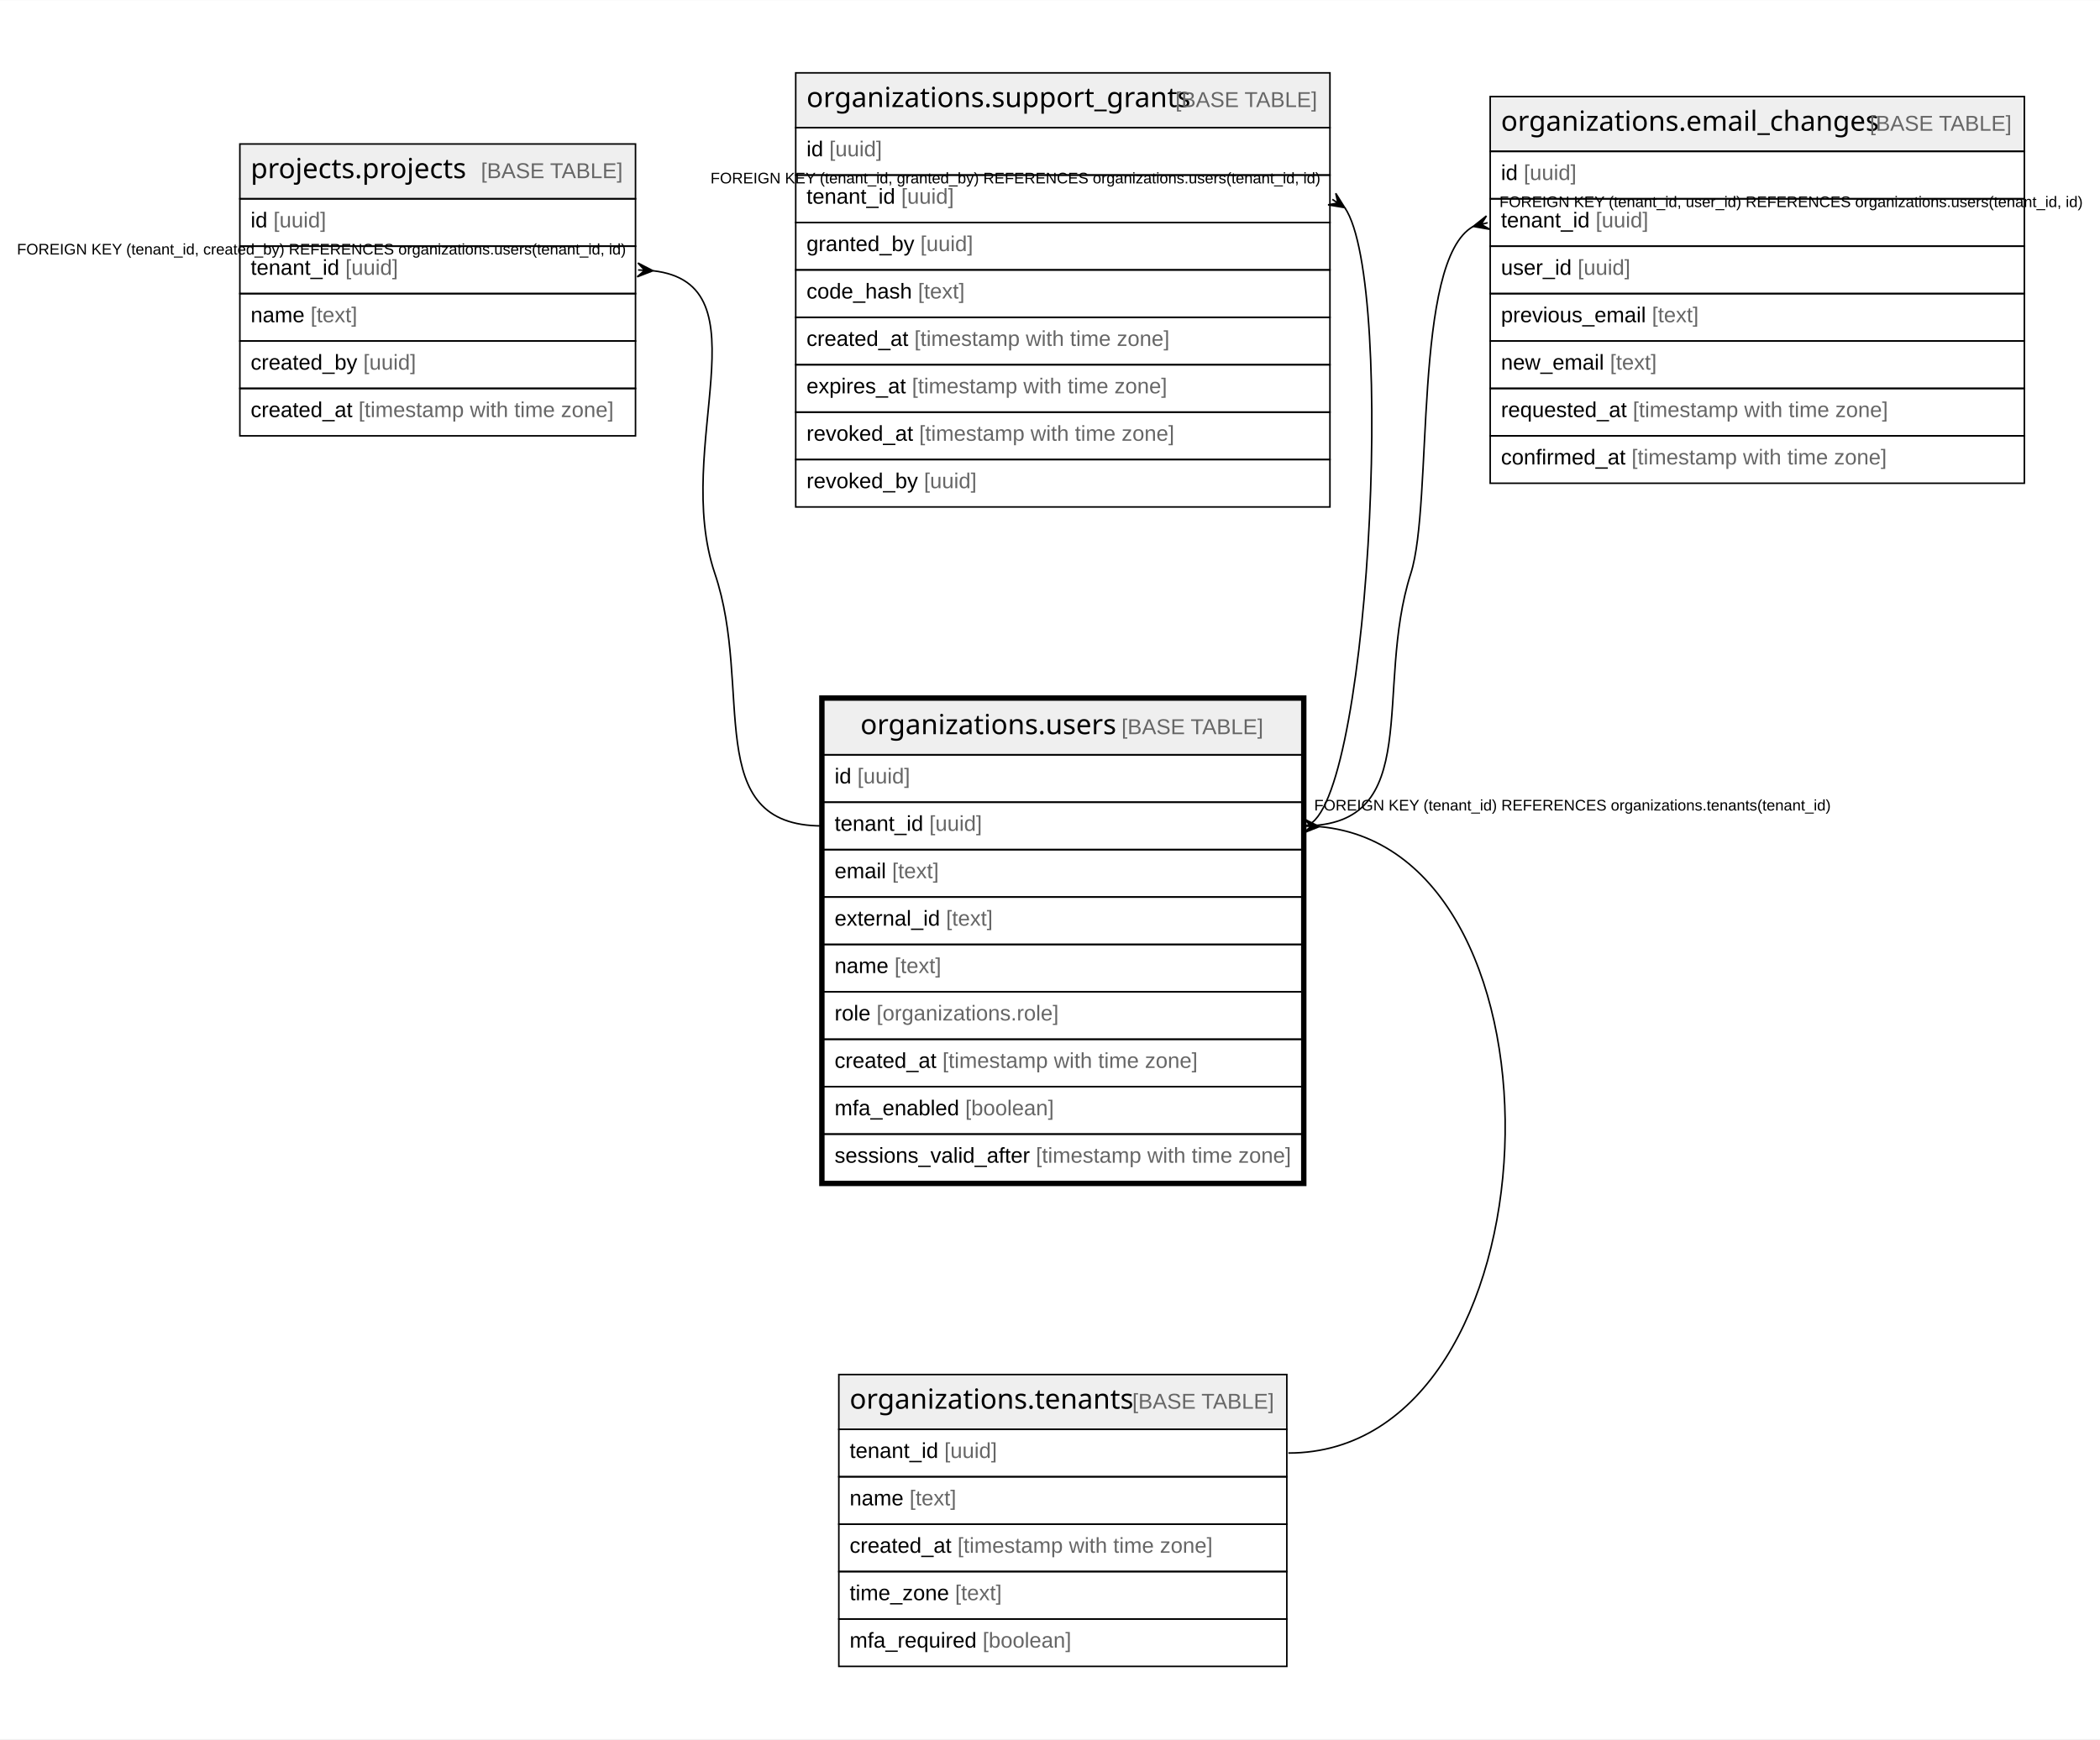
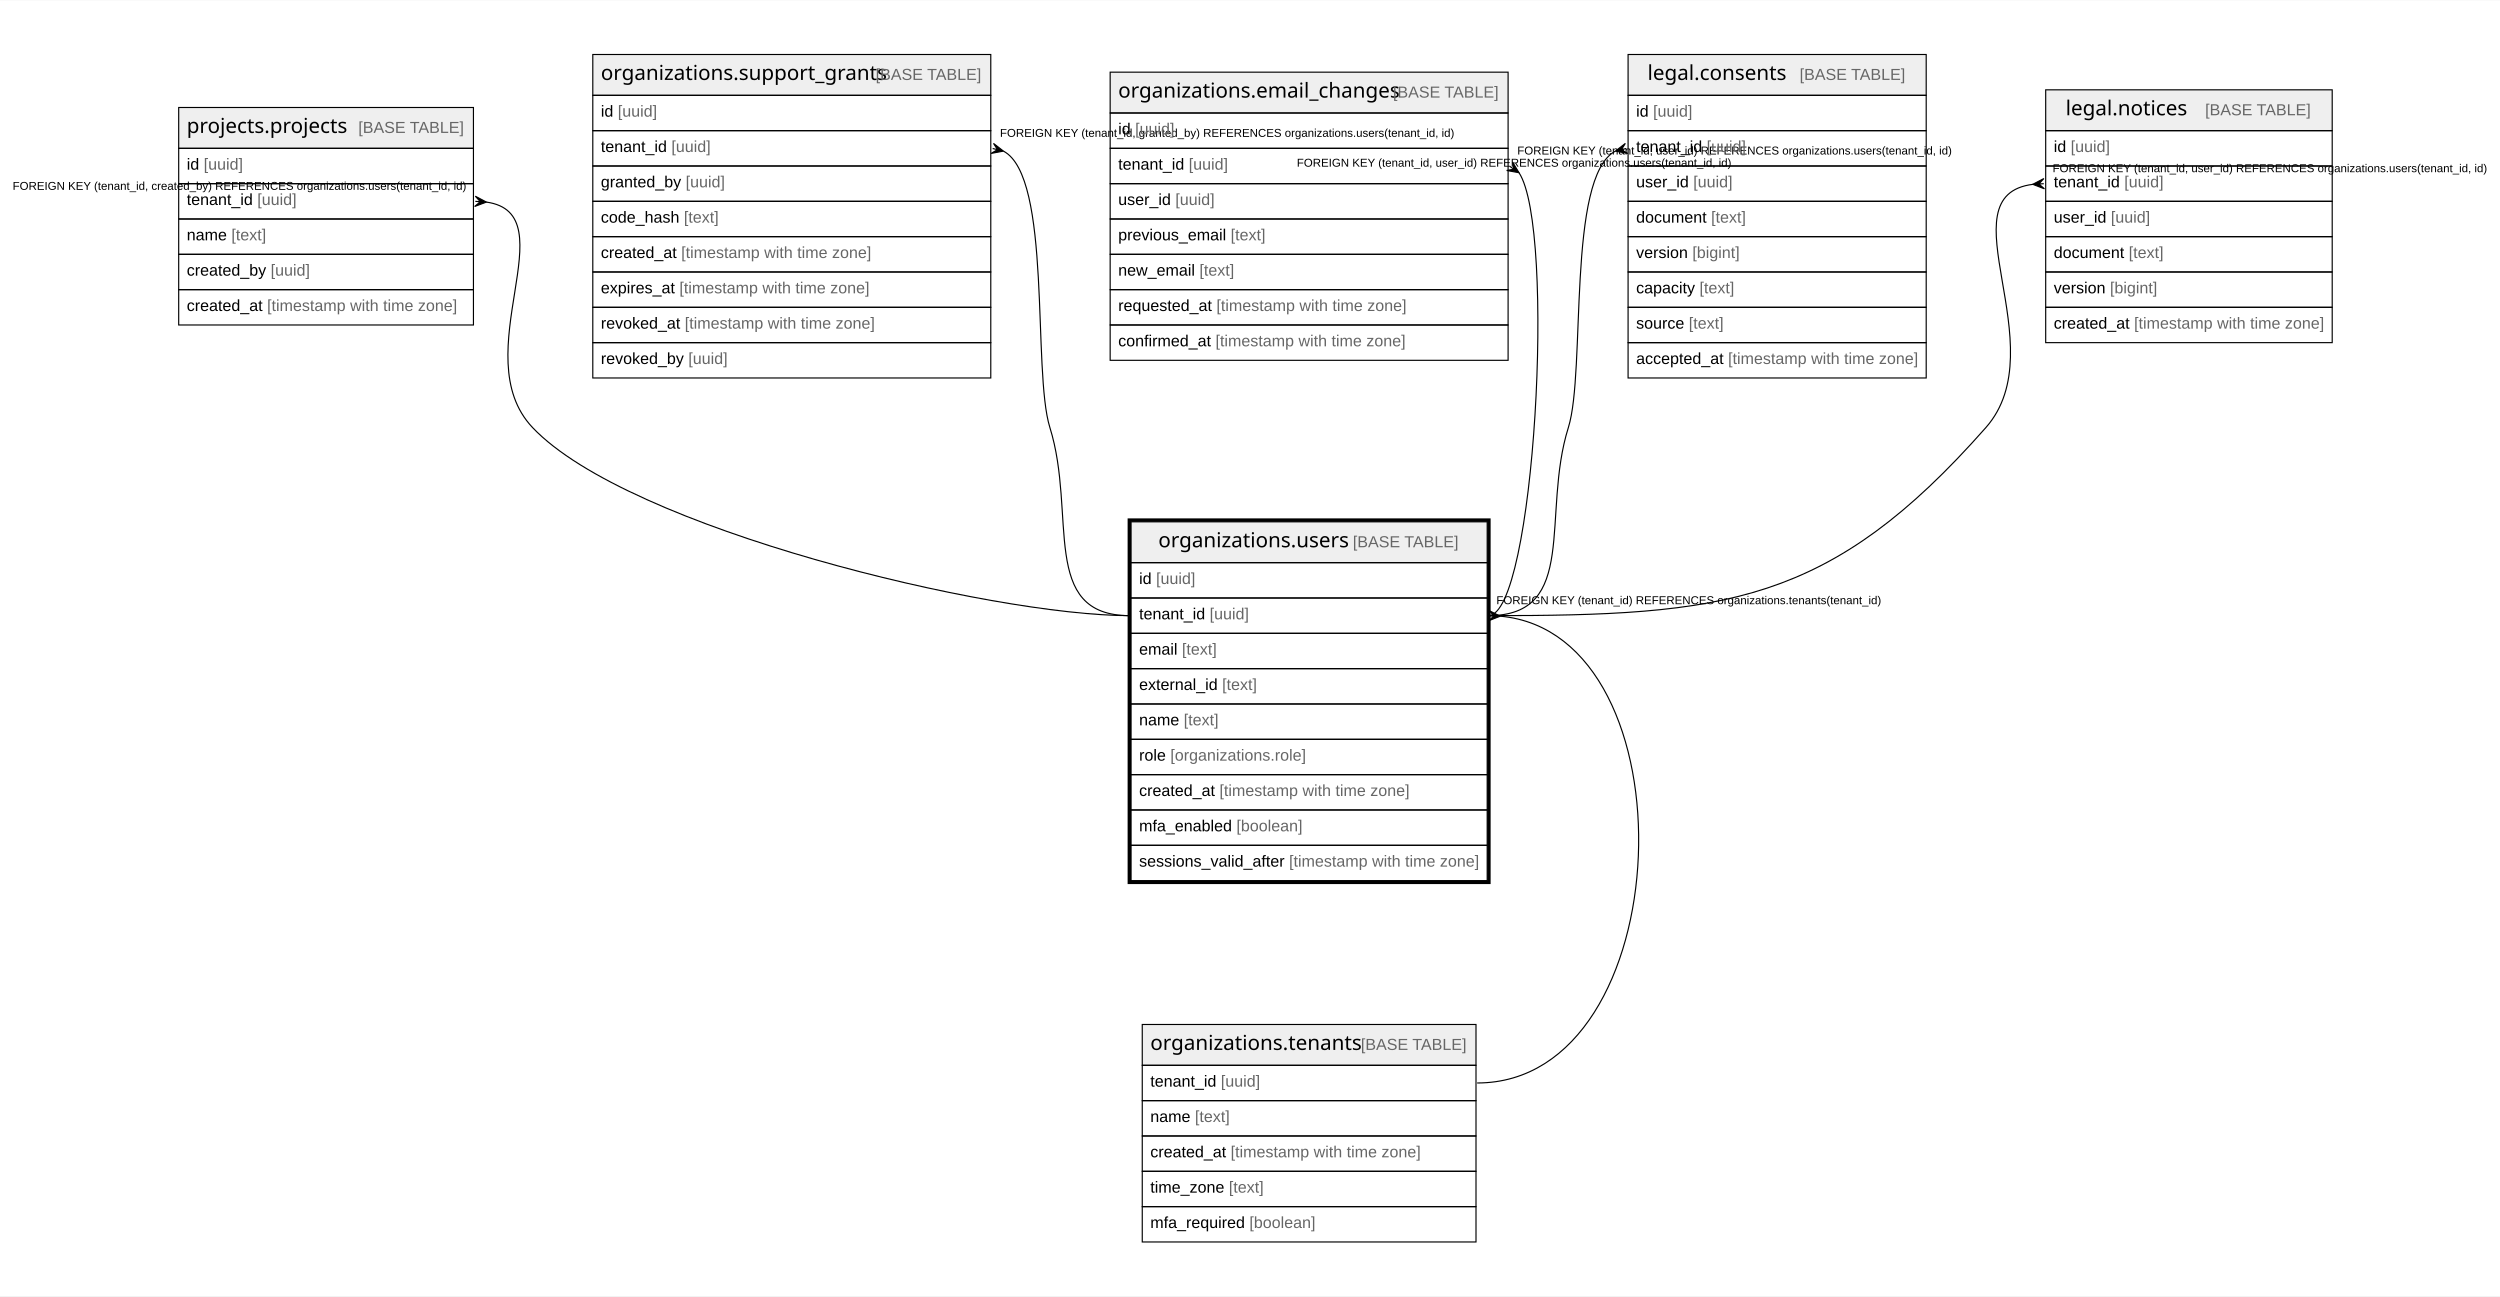
- <svg xmlns="http://www.w3.org/2000/svg" width="1364pt" height="1130pt" viewBox="0.00 0.00 1363.84 1129.60">
+ <svg xmlns="http://www.w3.org/2000/svg" width="2179pt" height="1130pt" viewBox="0.00 0.00 2179.42 1129.60">
  <g id="graph0" class="graph" transform="scale(1 1) rotate(0) translate(4 1125.6)">
-     <polygon fill="white" stroke="none" points="-4,4 -4,-1125.6 1359.84,-1125.6 1359.84,4 -4,4" />
+     <polygon fill="white" stroke="none" points="-4,4 -4,-1125.6 2175.42,-1125.6 2175.42,4 -4,4" />
    <g id="node1" class="node">
-       <polygon fill="#efefef" stroke="none" points="531.02,-635.4 531.02,-671 841.48,-671 841.48,-635.4 531.02,-635.4" />
-       <polygon fill="none" stroke="black" points="531.02,-635.4 531.02,-671 841.48,-671 841.48,-635.4 531.02,-635.4" />
-       <text text-anchor="start" x="554.78" y="-648.8" font-family="Arial Bold" font-size="18.00">organizations.users</text>
-       <text text-anchor="start" x="693.24" y="-648.8" font-family="Arial" font-size="14.00">    </text>
-       <text text-anchor="start" x="724.36" y="-648.8" font-family="Arial" font-size="14.00" fill="#666666">[BASE TABLE]</text>
-       <polygon fill="none" stroke="black" points="531.02,-604.6 531.02,-635.4 841.48,-635.4 841.48,-604.6 531.02,-604.6" />
-       <text text-anchor="start" x="538.02" y="-616.8" font-family="Arial" font-size="14.00">id </text>
-       <text text-anchor="start" x="552.81" y="-616.8" font-family="Arial" font-size="14.00" fill="#666666">[uuid]</text>
-       <polygon fill="none" stroke="black" points="531.02,-573.8 531.02,-604.6 841.48,-604.6 841.48,-573.8 531.02,-573.8" />
-       <text text-anchor="start" x="538.02" y="-586" font-family="Arial" font-size="14.00">tenant_id </text>
-       <text text-anchor="start" x="599.52" y="-586" font-family="Arial" font-size="14.00" fill="#666666">[uuid]</text>
-       <polygon fill="none" stroke="black" points="531.02,-543 531.02,-573.8 841.48,-573.8 841.48,-543 531.02,-543" />
-       <text text-anchor="start" x="538.02" y="-555.2" font-family="Arial" font-size="14.00">email </text>
-       <text text-anchor="start" x="575.37" y="-555.2" font-family="Arial" font-size="14.00" fill="#666666">[text]</text>
-       <polygon fill="none" stroke="black" points="531.02,-512.2 531.02,-543 841.48,-543 841.48,-512.2 531.02,-512.2" />
-       <text text-anchor="start" x="538.02" y="-524.4" font-family="Arial" font-size="14.00">external_id </text>
-       <text text-anchor="start" x="610.4" y="-524.4" font-family="Arial" font-size="14.00" fill="#666666">[text]</text>
-       <polygon fill="none" stroke="black" points="531.02,-481.4 531.02,-512.2 841.48,-512.2 841.48,-481.4 531.02,-481.4" />
-       <text text-anchor="start" x="538.02" y="-493.6" font-family="Arial" font-size="14.00">name </text>
-       <text text-anchor="start" x="576.93" y="-493.6" font-family="Arial" font-size="14.00" fill="#666666">[text]</text>
-       <polygon fill="none" stroke="black" points="531.02,-450.6 531.02,-481.4 841.48,-481.4 841.48,-450.6 531.02,-450.6" />
-       <text text-anchor="start" x="538.02" y="-462.8" font-family="Arial" font-size="14.00">role </text>
-       <text text-anchor="start" x="565.26" y="-462.8" font-family="Arial" font-size="14.00" fill="#666666">[organizations.role]</text>
-       <polygon fill="none" stroke="black" points="531.02,-419.8 531.02,-450.6 841.48,-450.6 841.48,-419.8 531.02,-419.8" />
-       <text text-anchor="start" x="538.02" y="-432" font-family="Arial" font-size="14.00">created_at </text>
-       <text text-anchor="start" x="608.07" y="-432" font-family="Arial" font-size="14.00" fill="#666666">[timestamp with time zone]</text>
-       <polygon fill="none" stroke="black" points="531.02,-389 531.02,-419.8 841.48,-419.8 841.48,-389 531.02,-389" />
-       <text text-anchor="start" x="538.02" y="-401.2" font-family="Arial" font-size="14.00">mfa_enabled </text>
-       <text text-anchor="start" x="622.86" y="-401.2" font-family="Arial" font-size="14.00" fill="#666666">[boolean]</text>
-       <polygon fill="none" stroke="black" points="531.02,-358.2 531.02,-389 841.48,-389 841.48,-358.2 531.02,-358.2" />
-       <text text-anchor="start" x="538.02" y="-370.4" font-family="Arial" font-size="14.00">sessions_valid_after </text>
-       <text text-anchor="start" x="668.76" y="-370.4" font-family="Arial" font-size="14.00" fill="#666666">[timestamp with time zone]</text>
-       <polygon fill="none" stroke="black" stroke-width="3" points="529.52,-356.7 529.52,-672.5 842.98,-672.5 842.98,-356.7 529.52,-356.7" />
-     </g>
-     <g id="node5" class="node">
-       <polygon fill="#efefef" stroke="none" points="540.78,-197.2 540.78,-232.8 831.73,-232.8 831.73,-197.2 540.78,-197.2" />
-       <polygon fill="none" stroke="black" points="540.78,-197.2 540.78,-232.8 831.73,-232.8 831.73,-197.2 540.78,-197.2" />
-       <text text-anchor="start" x="547.78" y="-210.6" font-family="Arial Bold" font-size="18.00">organizations.tenants</text>
-       <text text-anchor="start" x="700.24" y="-210.6" font-family="Arial" font-size="14.00">    </text>
-       <text text-anchor="start" x="731.35" y="-210.6" font-family="Arial" font-size="14.00" fill="#666666">[BASE TABLE]</text>
-       <polygon fill="none" stroke="black" points="540.78,-166.4 540.78,-197.2 831.73,-197.2 831.73,-166.4 540.78,-166.4" />
-       <text text-anchor="start" x="547.78" y="-178.6" font-family="Arial" font-size="14.00">tenant_id </text>
-       <text text-anchor="start" x="609.28" y="-178.6" font-family="Arial" font-size="14.00" fill="#666666">[uuid]</text>
-       <polygon fill="none" stroke="black" points="540.78,-135.6 540.78,-166.4 831.73,-166.4 831.73,-135.6 540.78,-135.6" />
-       <text text-anchor="start" x="547.78" y="-147.8" font-family="Arial" font-size="14.00">name </text>
-       <text text-anchor="start" x="586.69" y="-147.8" font-family="Arial" font-size="14.00" fill="#666666">[text]</text>
-       <polygon fill="none" stroke="black" points="540.78,-104.8 540.78,-135.6 831.73,-135.6 831.73,-104.8 540.78,-104.8" />
-       <text text-anchor="start" x="547.78" y="-117" font-family="Arial" font-size="14.00">created_at </text>
-       <text text-anchor="start" x="617.83" y="-117" font-family="Arial" font-size="14.00" fill="#666666">[timestamp with time zone]</text>
-       <polygon fill="none" stroke="black" points="540.78,-74 540.78,-104.8 831.73,-104.8 831.73,-74 540.78,-74" />
-       <text text-anchor="start" x="547.78" y="-86.2" font-family="Arial" font-size="14.00">time_zone </text>
-       <text text-anchor="start" x="616.26" y="-86.2" font-family="Arial" font-size="14.00" fill="#666666">[text]</text>
-       <polygon fill="none" stroke="black" points="540.78,-43.2 540.78,-74 831.73,-74 831.73,-43.2 540.78,-43.2" />
-       <text text-anchor="start" x="547.78" y="-55.4" font-family="Arial" font-size="14.00">mfa_required </text>
-       <text text-anchor="start" x="634.16" y="-55.4" font-family="Arial" font-size="14.00" fill="#666666">[boolean]</text>
-     </g>
-     <g id="edge4" class="edge">
-       <path fill="none" stroke="black" d="M852.88,-588.74C1023.16,-573.44 1010.31,-181.8 832.73,-181.8" />
-       <polygon fill="black" stroke="black" points="852.81,-588.74 842.62,-584.69 847.48,-588.98 843.15,-589.17 843.15,-589.17 843.15,-589.17 847.48,-588.98 843.02,-593.68 852.81,-588.74" />
-       <text text-anchor="start" x="849.48" y="-599.2" font-family="Arial" font-size="10.00">FOREIGN KEY (tenant_id) REFERENCES organizations.tenants(tenant_id)</text>
+       <polygon fill="#efefef" stroke="none" points="982.02,-635.4 982.02,-671 1292.48,-671 1292.48,-635.4 982.02,-635.4" />
+       <polygon fill="none" stroke="black" points="982.02,-635.4 982.02,-671 1292.48,-671 1292.48,-635.4 982.02,-635.4" />
+       <text text-anchor="start" x="1005.78" y="-648.8" font-family="Arial Bold" font-size="18.00">organizations.users</text>
+       <text text-anchor="start" x="1144.24" y="-648.8" font-family="Arial" font-size="14.00">    </text>
+       <text text-anchor="start" x="1175.36" y="-648.8" font-family="Arial" font-size="14.00" fill="#666666">[BASE TABLE]</text>
+       <polygon fill="none" stroke="black" points="982.02,-604.6 982.02,-635.4 1292.48,-635.4 1292.48,-604.6 982.02,-604.6" />
+       <text text-anchor="start" x="989.02" y="-616.8" font-family="Arial" font-size="14.00">id </text>
+       <text text-anchor="start" x="1003.81" y="-616.8" font-family="Arial" font-size="14.00" fill="#666666">[uuid]</text>
+       <polygon fill="none" stroke="black" points="982.02,-573.8 982.02,-604.6 1292.48,-604.6 1292.48,-573.8 982.02,-573.8" />
+       <text text-anchor="start" x="989.02" y="-586" font-family="Arial" font-size="14.00">tenant_id </text>
+       <text text-anchor="start" x="1050.52" y="-586" font-family="Arial" font-size="14.00" fill="#666666">[uuid]</text>
+       <polygon fill="none" stroke="black" points="982.02,-543 982.02,-573.8 1292.48,-573.8 1292.48,-543 982.02,-543" />
+       <text text-anchor="start" x="989.02" y="-555.2" font-family="Arial" font-size="14.00">email </text>
+       <text text-anchor="start" x="1026.37" y="-555.2" font-family="Arial" font-size="14.00" fill="#666666">[text]</text>
+       <polygon fill="none" stroke="black" points="982.02,-512.2 982.02,-543 1292.48,-543 1292.48,-512.2 982.02,-512.2" />
+       <text text-anchor="start" x="989.02" y="-524.4" font-family="Arial" font-size="14.00">external_id </text>
+       <text text-anchor="start" x="1061.4" y="-524.4" font-family="Arial" font-size="14.00" fill="#666666">[text]</text>
+       <polygon fill="none" stroke="black" points="982.02,-481.4 982.02,-512.2 1292.48,-512.2 1292.48,-481.4 982.02,-481.4" />
+       <text text-anchor="start" x="989.02" y="-493.6" font-family="Arial" font-size="14.00">name </text>
+       <text text-anchor="start" x="1027.93" y="-493.6" font-family="Arial" font-size="14.00" fill="#666666">[text]</text>
+       <polygon fill="none" stroke="black" points="982.02,-450.6 982.02,-481.4 1292.48,-481.4 1292.48,-450.6 982.02,-450.6" />
+       <text text-anchor="start" x="989.02" y="-462.8" font-family="Arial" font-size="14.00">role </text>
+       <text text-anchor="start" x="1016.26" y="-462.8" font-family="Arial" font-size="14.00" fill="#666666">[organizations.role]</text>
+       <polygon fill="none" stroke="black" points="982.02,-419.8 982.02,-450.6 1292.48,-450.6 1292.48,-419.8 982.02,-419.8" />
+       <text text-anchor="start" x="989.02" y="-432" font-family="Arial" font-size="14.00">created_at </text>
+       <text text-anchor="start" x="1059.07" y="-432" font-family="Arial" font-size="14.00" fill="#666666">[timestamp with time zone]</text>
+       <polygon fill="none" stroke="black" points="982.02,-389 982.02,-419.8 1292.48,-419.8 1292.48,-389 982.02,-389" />
+       <text text-anchor="start" x="989.02" y="-401.2" font-family="Arial" font-size="14.00">mfa_enabled </text>
+       <text text-anchor="start" x="1073.86" y="-401.2" font-family="Arial" font-size="14.00" fill="#666666">[boolean]</text>
+       <polygon fill="none" stroke="black" points="982.02,-358.2 982.02,-389 1292.48,-389 1292.48,-358.2 982.02,-358.2" />
+       <text text-anchor="start" x="989.02" y="-370.4" font-family="Arial" font-size="14.00">sessions_valid_after </text>
+       <text text-anchor="start" x="1119.76" y="-370.4" font-family="Arial" font-size="14.00" fill="#666666">[timestamp with time zone]</text>
+       <polygon fill="none" stroke="black" stroke-width="3" points="980.52,-356.7 980.52,-672.5 1293.98,-672.5 1293.98,-356.7 980.52,-356.7" />
+     </g>
+     <g id="node7" class="node">
+       <polygon fill="#efefef" stroke="none" points="991.78,-197.2 991.78,-232.8 1282.73,-232.8 1282.73,-197.2 991.78,-197.2" />
+       <polygon fill="none" stroke="black" points="991.78,-197.2 991.78,-232.8 1282.73,-232.8 1282.73,-197.2 991.78,-197.2" />
+       <text text-anchor="start" x="998.78" y="-210.6" font-family="Arial Bold" font-size="18.00">organizations.tenants</text>
+       <text text-anchor="start" x="1151.24" y="-210.6" font-family="Arial" font-size="14.00">    </text>
+       <text text-anchor="start" x="1182.35" y="-210.6" font-family="Arial" font-size="14.00" fill="#666666">[BASE TABLE]</text>
+       <polygon fill="none" stroke="black" points="991.78,-166.4 991.78,-197.2 1282.73,-197.2 1282.73,-166.4 991.78,-166.4" />
+       <text text-anchor="start" x="998.78" y="-178.6" font-family="Arial" font-size="14.00">tenant_id </text>
+       <text text-anchor="start" x="1060.28" y="-178.6" font-family="Arial" font-size="14.00" fill="#666666">[uuid]</text>
+       <polygon fill="none" stroke="black" points="991.78,-135.6 991.78,-166.4 1282.73,-166.4 1282.73,-135.6 991.78,-135.6" />
+       <text text-anchor="start" x="998.78" y="-147.8" font-family="Arial" font-size="14.00">name </text>
+       <text text-anchor="start" x="1037.69" y="-147.8" font-family="Arial" font-size="14.00" fill="#666666">[text]</text>
+       <polygon fill="none" stroke="black" points="991.78,-104.8 991.78,-135.6 1282.73,-135.6 1282.73,-104.8 991.78,-104.8" />
+       <text text-anchor="start" x="998.78" y="-117" font-family="Arial" font-size="14.00">created_at </text>
+       <text text-anchor="start" x="1068.83" y="-117" font-family="Arial" font-size="14.00" fill="#666666">[timestamp with time zone]</text>
+       <polygon fill="none" stroke="black" points="991.78,-74 991.78,-104.8 1282.73,-104.8 1282.73,-74 991.78,-74" />
+       <text text-anchor="start" x="998.78" y="-86.2" font-family="Arial" font-size="14.00">time_zone </text>
+       <text text-anchor="start" x="1067.26" y="-86.2" font-family="Arial" font-size="14.00" fill="#666666">[text]</text>
+       <polygon fill="none" stroke="black" points="991.78,-43.2 991.78,-74 1282.73,-74 1282.73,-43.2 991.78,-43.2" />
+       <text text-anchor="start" x="998.78" y="-55.4" font-family="Arial" font-size="14.00">mfa_required </text>
+       <text text-anchor="start" x="1085.16" y="-55.4" font-family="Arial" font-size="14.00" fill="#666666">[boolean]</text>
+     </g>
+     <g id="edge6" class="edge">
+       <path fill="none" stroke="black" d="M1303.88,-588.74C1474.16,-573.44 1461.31,-181.8 1283.73,-181.8" />
+       <polygon fill="black" stroke="black" points="1303.81,-588.74 1293.62,-584.69 1298.48,-588.98 1294.15,-589.17 1294.15,-589.17 1294.15,-589.17 1298.48,-588.98 1294.02,-593.68 1303.81,-588.74" />
+       <text text-anchor="start" x="1300.48" y="-599.2" font-family="Arial" font-size="10.00">FOREIGN KEY (tenant_id) REFERENCES organizations.tenants(tenant_id)</text>
    </g>
    <g id="node2" class="node">
      <polygon fill="#efefef" stroke="none" points="151.78,-996.6 151.78,-1032.2 408.73,-1032.2 408.73,-996.6 151.78,-996.6" />
      <polygon fill="none" stroke="black" points="151.78,-996.6 151.78,-1032.2 408.73,-1032.2 408.73,-996.6 151.78,-996.6" />
      <text text-anchor="start" x="158.78" y="-1010" font-family="Arial Bold" font-size="18.00">projects.projects</text>
      <text text-anchor="start" x="277.24" y="-1010" font-family="Arial" font-size="14.00">    </text>
      <text text-anchor="start" x="308.36" y="-1010" font-family="Arial" font-size="14.00" fill="#666666">[BASE TABLE]</text>
      <polygon fill="none" stroke="black" points="151.78,-965.8 151.78,-996.6 408.73,-996.6 408.73,-965.8 151.78,-965.8" />
      <text text-anchor="start" x="158.78" y="-978" font-family="Arial" font-size="14.00">id </text>
      <text text-anchor="start" x="173.57" y="-978" font-family="Arial" font-size="14.00" fill="#666666">[uuid]</text>
      <polygon fill="none" stroke="black" points="151.78,-935 151.78,-965.8 408.73,-965.8 408.73,-935 151.78,-935" />
      <text text-anchor="start" x="158.78" y="-947.2" font-family="Arial" font-size="14.00">tenant_id </text>
      <text text-anchor="start" x="220.28" y="-947.2" font-family="Arial" font-size="14.00" fill="#666666">[uuid]</text>
      <polygon fill="none" stroke="black" points="151.78,-904.2 151.78,-935 408.73,-935 408.73,-904.2 151.78,-904.2" />
      <text text-anchor="start" x="158.78" y="-916.4" font-family="Arial" font-size="14.00">name </text>
      <text text-anchor="start" x="197.69" y="-916.4" font-family="Arial" font-size="14.00" fill="#666666">[text]</text>
      <polygon fill="none" stroke="black" points="151.78,-873.4 151.78,-904.2 408.73,-904.2 408.73,-873.4 151.78,-873.4" />
      <text text-anchor="start" x="158.78" y="-885.6" font-family="Arial" font-size="14.00">created_by </text>
      <text text-anchor="start" x="231.94" y="-885.6" font-family="Arial" font-size="14.00" fill="#666666">[uuid]</text>
      <polygon fill="none" stroke="black" points="151.78,-842.6 151.78,-873.4 408.73,-873.4 408.73,-842.6 151.78,-842.6" />
      <text text-anchor="start" x="158.78" y="-854.8" font-family="Arial" font-size="14.00">created_at </text>
      <text text-anchor="start" x="228.83" y="-854.8" font-family="Arial" font-size="14.00" fill="#666666">[timestamp with time zone]</text>
    </g>
    <g id="edge1" class="edge">
-       <path fill="none" stroke="black" d="M420.07,-949.85C494.71,-941.3 432.42,-835.38 460.25,-753.2 485.66,-678.17 450.81,-589.2 530.02,-589.2" />
-       <polygon fill="black" stroke="black" points="420.05,-949.85 409.82,-945.89 414.72,-950.13 410.4,-950.36 410.4,-950.36 410.4,-950.36 414.72,-950.13 410.3,-954.88 420.05,-949.85" />
+       <path fill="none" stroke="black" d="M419.91,-949.75C492.1,-939.72 400.59,-816.19 460.25,-753.2 543.69,-665.11 859.69,-589.2 981.02,-589.2" />
+       <polygon fill="black" stroke="black" points="420.04,-949.74 409.77,-945.89 414.72,-950.08 410.4,-950.36 410.4,-950.36 410.4,-950.36 414.72,-950.08 410.35,-954.87 420.04,-949.74" />
      <text text-anchor="start" x="7" y="-960.4" font-family="Arial" font-size="10.00">FOREIGN KEY (tenant_id, created_by) REFERENCES organizations.users(tenant_id, id)</text>
    </g>
    <g id="node3" class="node">
      <polygon fill="#efefef" stroke="none" points="512.78,-1042.8 512.78,-1078.4 859.73,-1078.4 859.73,-1042.8 512.78,-1042.8" />
      <polygon fill="none" stroke="black" points="512.78,-1042.8 512.78,-1078.4 859.73,-1078.4 859.73,-1042.8 512.78,-1042.8" />
      <text text-anchor="start" x="519.78" y="-1056.2" font-family="Arial Bold" font-size="18.00">organizations.support_grants</text>
      <text text-anchor="start" x="728.24" y="-1056.2" font-family="Arial" font-size="14.00">    </text>
      <text text-anchor="start" x="759.36" y="-1056.2" font-family="Arial" font-size="14.00" fill="#666666">[BASE TABLE]</text>
      <polygon fill="none" stroke="black" points="512.78,-1012 512.78,-1042.8 859.73,-1042.8 859.73,-1012 512.78,-1012" />
      <text text-anchor="start" x="519.78" y="-1024.2" font-family="Arial" font-size="14.00">id </text>
      <text text-anchor="start" x="534.57" y="-1024.2" font-family="Arial" font-size="14.00" fill="#666666">[uuid]</text>
      <polygon fill="none" stroke="black" points="512.78,-981.2 512.78,-1012 859.73,-1012 859.73,-981.2 512.78,-981.2" />
      <text text-anchor="start" x="519.78" y="-993.4" font-family="Arial" font-size="14.00">tenant_id </text>
      <text text-anchor="start" x="581.28" y="-993.4" font-family="Arial" font-size="14.00" fill="#666666">[uuid]</text>
      <polygon fill="none" stroke="black" points="512.78,-950.4 512.78,-981.2 859.73,-981.2 859.73,-950.4 512.78,-950.4" />
      <text text-anchor="start" x="519.78" y="-962.6" font-family="Arial" font-size="14.00">granted_by </text>
      <text text-anchor="start" x="593.72" y="-962.6" font-family="Arial" font-size="14.00" fill="#666666">[uuid]</text>
      <polygon fill="none" stroke="black" points="512.78,-919.6 512.78,-950.4 859.73,-950.4 859.73,-919.6 512.78,-919.6" />
      <text text-anchor="start" x="519.78" y="-931.8" font-family="Arial" font-size="14.00">code_hash </text>
      <text text-anchor="start" x="592.17" y="-931.8" font-family="Arial" font-size="14.00" fill="#666666">[text]</text>
      <polygon fill="none" stroke="black" points="512.78,-888.8 512.78,-919.6 859.73,-919.6 859.73,-888.8 512.78,-888.8" />
      <text text-anchor="start" x="519.78" y="-901" font-family="Arial" font-size="14.00">created_at </text>
      <text text-anchor="start" x="589.83" y="-901" font-family="Arial" font-size="14.00" fill="#666666">[timestamp with time zone]</text>
      <polygon fill="none" stroke="black" points="512.78,-858 512.78,-888.8 859.73,-888.8 859.73,-858 512.78,-858" />
      <text text-anchor="start" x="519.78" y="-870.2" font-family="Arial" font-size="14.00">expires_at </text>
      <text text-anchor="start" x="588.26" y="-870.2" font-family="Arial" font-size="14.00" fill="#666666">[timestamp with time zone]</text>
      <polygon fill="none" stroke="black" points="512.78,-827.2 512.78,-858 859.73,-858 859.73,-827.2 512.78,-827.2" />
      <text text-anchor="start" x="519.78" y="-839.4" font-family="Arial" font-size="14.00">revoked_at </text>
      <text text-anchor="start" x="592.94" y="-839.4" font-family="Arial" font-size="14.00" fill="#666666">[timestamp with time zone]</text>
      <polygon fill="none" stroke="black" points="512.78,-796.4 512.78,-827.2 859.73,-827.2 859.73,-796.4 512.78,-796.4" />
      <text text-anchor="start" x="519.78" y="-808.6" font-family="Arial" font-size="14.00">revoked_by </text>
      <text text-anchor="start" x="596.05" y="-808.6" font-family="Arial" font-size="14.00" fill="#666666">[uuid]</text>
    </g>
    <g id="edge2" class="edge">
-       <path fill="none" stroke="black" d="M869.36,-990.84C903.34,-941.32 884.61,-589.2 842.48,-589.2" />
-       <polygon fill="black" stroke="black" points="869.32,-990.86 858.51,-992.67 864.89,-993.82 861.28,-996.23 861.28,-996.23 861.28,-996.23 864.89,-993.82 863.5,-1000.16 869.32,-990.86" />
-       <text text-anchor="start" x="457.44" y="-1006.6" font-family="Arial" font-size="10.00">FOREIGN KEY (tenant_id, granted_by) REFERENCES organizations.users(tenant_id, id)</text>
+       <path fill="none" stroke="black" d="M870.75,-994.17C913.32,-971.88 895.84,-802.42 911.25,-753.2 934.92,-677.61 901.81,-589.2 981.02,-589.2" />
+       <polygon fill="black" stroke="black" points="870.77,-994.17 859.99,-992.15 865.59,-995.42 861.38,-996.44 861.38,-996.44 861.38,-996.44 865.59,-995.42 862.11,-1000.9 870.77,-994.17" />
+       <text text-anchor="start" x="867.73" y="-1006.6" font-family="Arial" font-size="10.00">FOREIGN KEY (tenant_id, granted_by) REFERENCES organizations.users(tenant_id, id)</text>
    </g>
    <g id="node4" class="node">
      <polygon fill="#efefef" stroke="none" points="963.8,-1027.4 963.8,-1063 1310.71,-1063 1310.71,-1027.4 963.8,-1027.4" />
      <polygon fill="none" stroke="black" points="963.8,-1027.4 963.8,-1063 1310.71,-1063 1310.71,-1027.4 963.8,-1027.4" />
      <text text-anchor="start" x="970.8" y="-1040.8" font-family="Arial Bold" font-size="18.00">organizations.email_changes</text>
      <text text-anchor="start" x="1179.22" y="-1040.8" font-family="Arial" font-size="14.00">    </text>
      <text text-anchor="start" x="1210.34" y="-1040.8" font-family="Arial" font-size="14.00" fill="#666666">[BASE TABLE]</text>
      <polygon fill="none" stroke="black" points="963.8,-996.6 963.8,-1027.4 1310.71,-1027.4 1310.71,-996.6 963.8,-996.6" />
      <text text-anchor="start" x="970.8" y="-1008.8" font-family="Arial" font-size="14.00">id </text>
      <text text-anchor="start" x="985.58" y="-1008.8" font-family="Arial" font-size="14.00" fill="#666666">[uuid]</text>
      <polygon fill="none" stroke="black" points="963.8,-965.8 963.8,-996.6 1310.71,-996.6 1310.71,-965.8 963.8,-965.8" />
      <text text-anchor="start" x="970.8" y="-978" font-family="Arial" font-size="14.00">tenant_id </text>
      <text text-anchor="start" x="1032.29" y="-978" font-family="Arial" font-size="14.00" fill="#666666">[uuid]</text>
      <polygon fill="none" stroke="black" points="963.8,-935 963.8,-965.8 1310.71,-965.8 1310.71,-935 963.8,-935" />
      <text text-anchor="start" x="970.8" y="-947.2" font-family="Arial" font-size="14.00">user_id </text>
      <text text-anchor="start" x="1020.6" y="-947.2" font-family="Arial" font-size="14.00" fill="#666666">[uuid]</text>
      <polygon fill="none" stroke="black" points="963.8,-904.2 963.8,-935 1310.71,-935 1310.71,-904.2 963.8,-904.2" />
      <text text-anchor="start" x="970.8" y="-916.4" font-family="Arial" font-size="14.00">previous_email </text>
      <text text-anchor="start" x="1068.84" y="-916.4" font-family="Arial" font-size="14.00" fill="#666666">[text]</text>
      <polygon fill="none" stroke="black" points="963.8,-873.4 963.8,-904.2 1310.71,-904.2 1310.71,-873.4 963.8,-873.4" />
      <text text-anchor="start" x="970.8" y="-885.6" font-family="Arial" font-size="14.00">new_email </text>
      <text text-anchor="start" x="1041.61" y="-885.6" font-family="Arial" font-size="14.00" fill="#666666">[text]</text>
      <polygon fill="none" stroke="black" points="963.8,-842.6 963.8,-873.4 1310.71,-873.4 1310.71,-842.6 963.8,-842.6" />
      <text text-anchor="start" x="970.8" y="-854.8" font-family="Arial" font-size="14.00">requested_at </text>
      <text text-anchor="start" x="1056.42" y="-854.8" font-family="Arial" font-size="14.00" fill="#666666">[timestamp with time zone]</text>
      <polygon fill="none" stroke="black" points="963.8,-811.8 963.8,-842.6 1310.71,-842.6 1310.71,-811.8 963.8,-811.8" />
      <text text-anchor="start" x="970.8" y="-824" font-family="Arial" font-size="14.00">confirmed_at </text>
      <text text-anchor="start" x="1055.62" y="-824" font-family="Arial" font-size="14.00" fill="#666666">[timestamp with time zone]</text>
    </g>
    <g id="edge3" class="edge">
-       <path fill="none" stroke="black" d="M952.84,-978.66C913.15,-956.73 926.98,-799.15 912.25,-753.2 888.08,-677.77 921.69,-589.2 842.48,-589.2" />
-       <polygon fill="black" stroke="black" points="952.78,-978.64 961.36,-985.48 957.95,-979.96 962.15,-981.03 962.15,-981.03 962.15,-981.03 957.95,-979.96 963.59,-976.76 952.78,-978.64" />
-       <text text-anchor="start" x="969.8" y="-991.2" font-family="Arial" font-size="10.00">FOREIGN KEY (tenant_id, user_id) REFERENCES organizations.users(tenant_id, id)</text>
+       <path fill="none" stroke="black" d="M1320.21,-975.35C1352.55,-926.59 1333.94,-589.2 1293.48,-589.2" />
+       <polygon fill="black" stroke="black" points="1320.22,-975.34 1309.44,-977.3 1315.83,-978.37 1312.26,-980.82 1312.26,-980.82 1312.26,-980.82 1315.83,-978.37 1314.54,-984.72 1320.22,-975.34" />
+       <text text-anchor="start" x="1318.71" y="-991.2" font-family="Arial" font-size="10.00">FOREIGN KEY (tenant_id, user_id) REFERENCES organizations.users(tenant_id, id)</text>
+     </g>
+     <g id="node5" class="node">
+       <polygon fill="#efefef" stroke="none" points="1415.31,-1042.8 1415.31,-1078.4 1675.2,-1078.4 1675.2,-1042.8 1415.31,-1042.8" />
+       <polygon fill="none" stroke="black" points="1415.31,-1042.8 1415.31,-1078.4 1675.2,-1078.4 1675.2,-1042.8 1415.31,-1042.8" />
+       <text text-anchor="start" x="1432.27" y="-1056.2" font-family="Arial Bold" font-size="18.00">legal.consents</text>
+       <text text-anchor="start" x="1533.74" y="-1056.2" font-family="Arial" font-size="14.00">    </text>
+       <text text-anchor="start" x="1564.86" y="-1056.2" font-family="Arial" font-size="14.00" fill="#666666">[BASE TABLE]</text>
+       <polygon fill="none" stroke="black" points="1415.31,-1012 1415.31,-1042.8 1675.2,-1042.8 1675.2,-1012 1415.31,-1012" />
+       <text text-anchor="start" x="1422.31" y="-1024.2" font-family="Arial" font-size="14.00">id </text>
+       <text text-anchor="start" x="1437.09" y="-1024.2" font-family="Arial" font-size="14.00" fill="#666666">[uuid]</text>
+       <polygon fill="none" stroke="black" points="1415.31,-981.2 1415.31,-1012 1675.2,-1012 1675.2,-981.2 1415.31,-981.2" />
+       <text text-anchor="start" x="1422.31" y="-993.4" font-family="Arial" font-size="14.00">tenant_id </text>
+       <text text-anchor="start" x="1483.8" y="-993.4" font-family="Arial" font-size="14.00" fill="#666666">[uuid]</text>
+       <polygon fill="none" stroke="black" points="1415.31,-950.4 1415.31,-981.2 1675.2,-981.2 1675.2,-950.4 1415.31,-950.4" />
+       <text text-anchor="start" x="1422.31" y="-962.6" font-family="Arial" font-size="14.00">user_id </text>
+       <text text-anchor="start" x="1472.11" y="-962.6" font-family="Arial" font-size="14.00" fill="#666666">[uuid]</text>
+       <polygon fill="none" stroke="black" points="1415.31,-919.6 1415.31,-950.4 1675.2,-950.4 1675.2,-919.6 1415.31,-919.6" />
+       <text text-anchor="start" x="1422.31" y="-931.8" font-family="Arial" font-size="14.00">document </text>
+       <text text-anchor="start" x="1487.68" y="-931.8" font-family="Arial" font-size="14.00" fill="#666666">[text]</text>
+       <polygon fill="none" stroke="black" points="1415.31,-888.8 1415.31,-919.6 1675.2,-919.6 1675.2,-888.8 1415.31,-888.8" />
+       <text text-anchor="start" x="1422.31" y="-901" font-family="Arial" font-size="14.00">version </text>
+       <text text-anchor="start" x="1471.33" y="-901" font-family="Arial" font-size="14.00" fill="#666666">[bigint]</text>
+       <polygon fill="none" stroke="black" points="1415.31,-858 1415.31,-888.8 1675.2,-888.8 1675.2,-858 1415.31,-858" />
+       <text text-anchor="start" x="1422.31" y="-870.2" font-family="Arial" font-size="14.00">capacity </text>
+       <text text-anchor="start" x="1477.55" y="-870.2" font-family="Arial" font-size="14.00" fill="#666666">[text]</text>
+       <polygon fill="none" stroke="black" points="1415.31,-827.2 1415.31,-858 1675.2,-858 1675.2,-827.2 1415.31,-827.2" />
+       <text text-anchor="start" x="1422.31" y="-839.4" font-family="Arial" font-size="14.00">source </text>
+       <text text-anchor="start" x="1468.22" y="-839.4" font-family="Arial" font-size="14.00" fill="#666666">[text]</text>
+       <polygon fill="none" stroke="black" points="1415.31,-796.4 1415.31,-827.2 1675.2,-827.2 1675.2,-796.4 1415.31,-796.4" />
+       <text text-anchor="start" x="1422.31" y="-808.6" font-family="Arial" font-size="14.00">accepted_at </text>
+       <text text-anchor="start" x="1502.48" y="-808.6" font-family="Arial" font-size="14.00" fill="#666666">[timestamp with time zone]</text>
+     </g>
+     <g id="edge4" class="edge">
+       <path fill="none" stroke="black" d="M1404.27,-994.17C1361.64,-971.88 1378.72,-802.42 1363.25,-753.2 1339.51,-677.63 1372.69,-589.2 1293.48,-589.2" />
+       <polygon fill="black" stroke="black" points="1404.26,-994.17 1412.92,-1000.9 1409.45,-995.43 1413.66,-996.44 1413.66,-996.44 1413.66,-996.44 1409.45,-995.43 1415.04,-992.15 1404.26,-994.17" />
+       <text text-anchor="start" x="1126.52" y="-980.6" font-family="Arial" font-size="10.00">FOREIGN KEY (tenant_id, user_id) REFERENCES organizations.users(tenant_id, id)</text>
+     </g>
+     <g id="node6" class="node">
+       <polygon fill="#efefef" stroke="none" points="1779.37,-1012 1779.37,-1047.6 2029.14,-1047.6 2029.14,-1012 1779.37,-1012" />
+       <polygon fill="none" stroke="black" points="1779.37,-1012 1779.37,-1047.6 2029.14,-1047.6 2029.14,-1012 1779.37,-1012" />
+       <text text-anchor="start" x="1796.78" y="-1025.4" font-family="Arial Bold" font-size="18.00">legal.notices</text>
+       <text text-anchor="start" x="1887.24" y="-1025.4" font-family="Arial" font-size="14.00">    </text>
+       <text text-anchor="start" x="1918.36" y="-1025.4" font-family="Arial" font-size="14.00" fill="#666666">[BASE TABLE]</text>
+       <polygon fill="none" stroke="black" points="1779.37,-981.2 1779.37,-1012 2029.14,-1012 2029.14,-981.2 1779.37,-981.2" />
+       <text text-anchor="start" x="1786.37" y="-993.4" font-family="Arial" font-size="14.00">id </text>
+       <text text-anchor="start" x="1801.15" y="-993.4" font-family="Arial" font-size="14.00" fill="#666666">[uuid]</text>
+       <polygon fill="none" stroke="black" points="1779.37,-950.4 1779.37,-981.2 2029.14,-981.2 2029.14,-950.4 1779.37,-950.4" />
+       <text text-anchor="start" x="1786.37" y="-962.6" font-family="Arial" font-size="14.00">tenant_id </text>
+       <text text-anchor="start" x="1847.86" y="-962.6" font-family="Arial" font-size="14.00" fill="#666666">[uuid]</text>
+       <polygon fill="none" stroke="black" points="1779.37,-919.6 1779.37,-950.4 2029.14,-950.4 2029.14,-919.6 1779.37,-919.6" />
+       <text text-anchor="start" x="1786.37" y="-931.8" font-family="Arial" font-size="14.00">user_id </text>
+       <text text-anchor="start" x="1836.17" y="-931.8" font-family="Arial" font-size="14.00" fill="#666666">[uuid]</text>
+       <polygon fill="none" stroke="black" points="1779.37,-888.8 1779.37,-919.6 2029.14,-919.6 2029.14,-888.8 1779.37,-888.8" />
+       <text text-anchor="start" x="1786.37" y="-901" font-family="Arial" font-size="14.00">document </text>
+       <text text-anchor="start" x="1851.74" y="-901" font-family="Arial" font-size="14.00" fill="#666666">[text]</text>
+       <polygon fill="none" stroke="black" points="1779.37,-858 1779.37,-888.8 2029.14,-888.8 2029.14,-858 1779.37,-858" />
+       <text text-anchor="start" x="1786.37" y="-870.2" font-family="Arial" font-size="14.00">version </text>
+       <text text-anchor="start" x="1835.39" y="-870.2" font-family="Arial" font-size="14.00" fill="#666666">[bigint]</text>
+       <polygon fill="none" stroke="black" points="1779.37,-827.2 1779.37,-858 2029.14,-858 2029.14,-827.2 1779.37,-827.2" />
+       <text text-anchor="start" x="1786.37" y="-839.4" font-family="Arial" font-size="14.00">created_at </text>
+       <text text-anchor="start" x="1856.42" y="-839.4" font-family="Arial" font-size="14.00" fill="#666666">[timestamp with time zone]</text>
+     </g>
+     <g id="edge5" class="edge">
+       <path fill="none" stroke="black" d="M1768.39,-965.23C1689.14,-955.52 1789.14,-823.39 1727.25,-753.2 1590.94,-598.61 1499.59,-589.2 1293.48,-589.2" />
+       <polygon fill="black" stroke="black" points="1768.05,-965.21 1777.78,-970.27 1773.38,-965.52 1777.7,-965.76 1777.7,-965.76 1777.7,-965.76 1773.38,-965.52 1778.29,-961.29 1768.05,-965.21" />
+       <text text-anchor="start" x="1785.37" y="-975.8" font-family="Arial" font-size="10.00">FOREIGN KEY (tenant_id, user_id) REFERENCES organizations.users(tenant_id, id)</text>
    </g>
  </g>
</svg>
